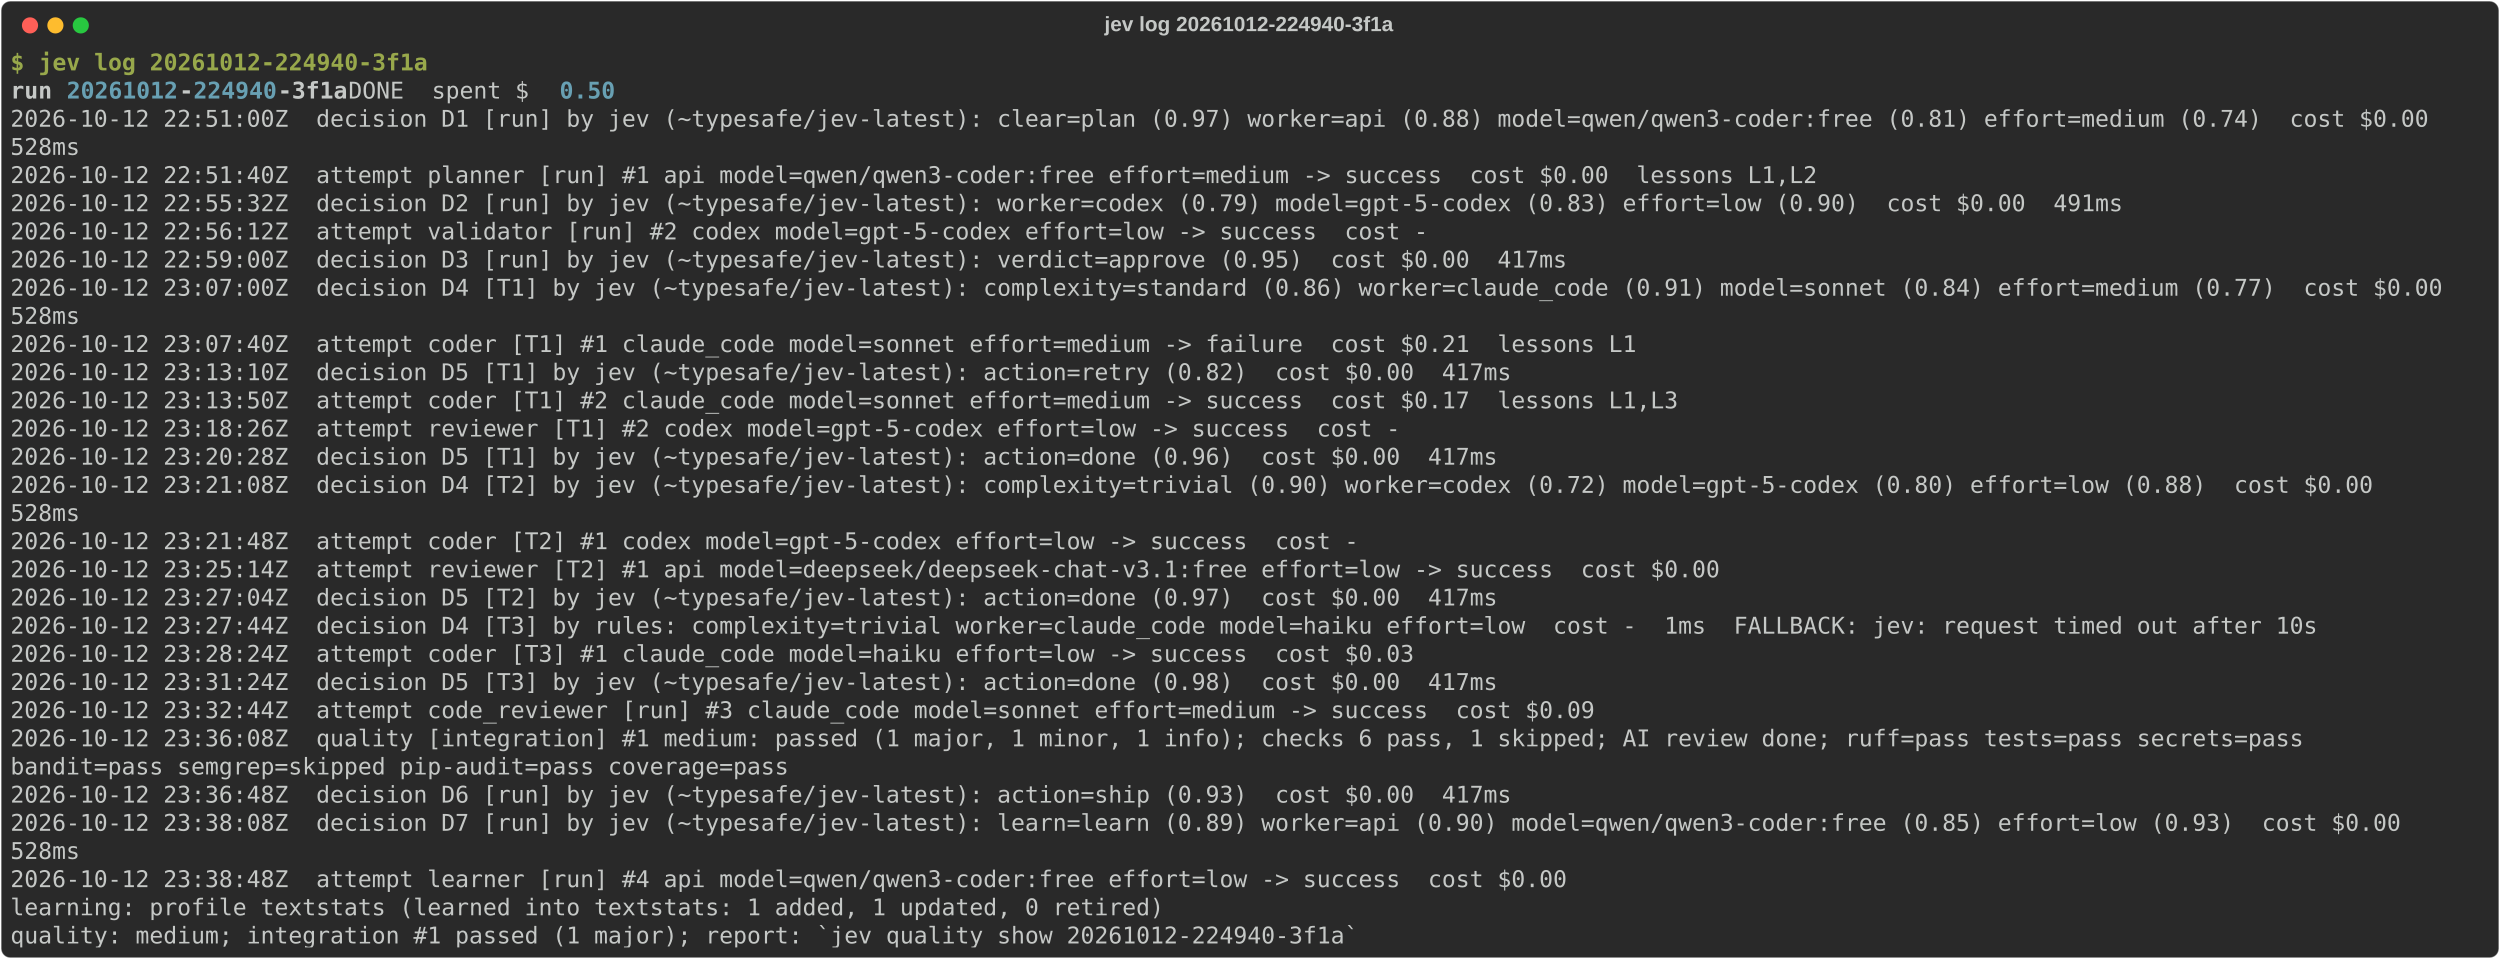
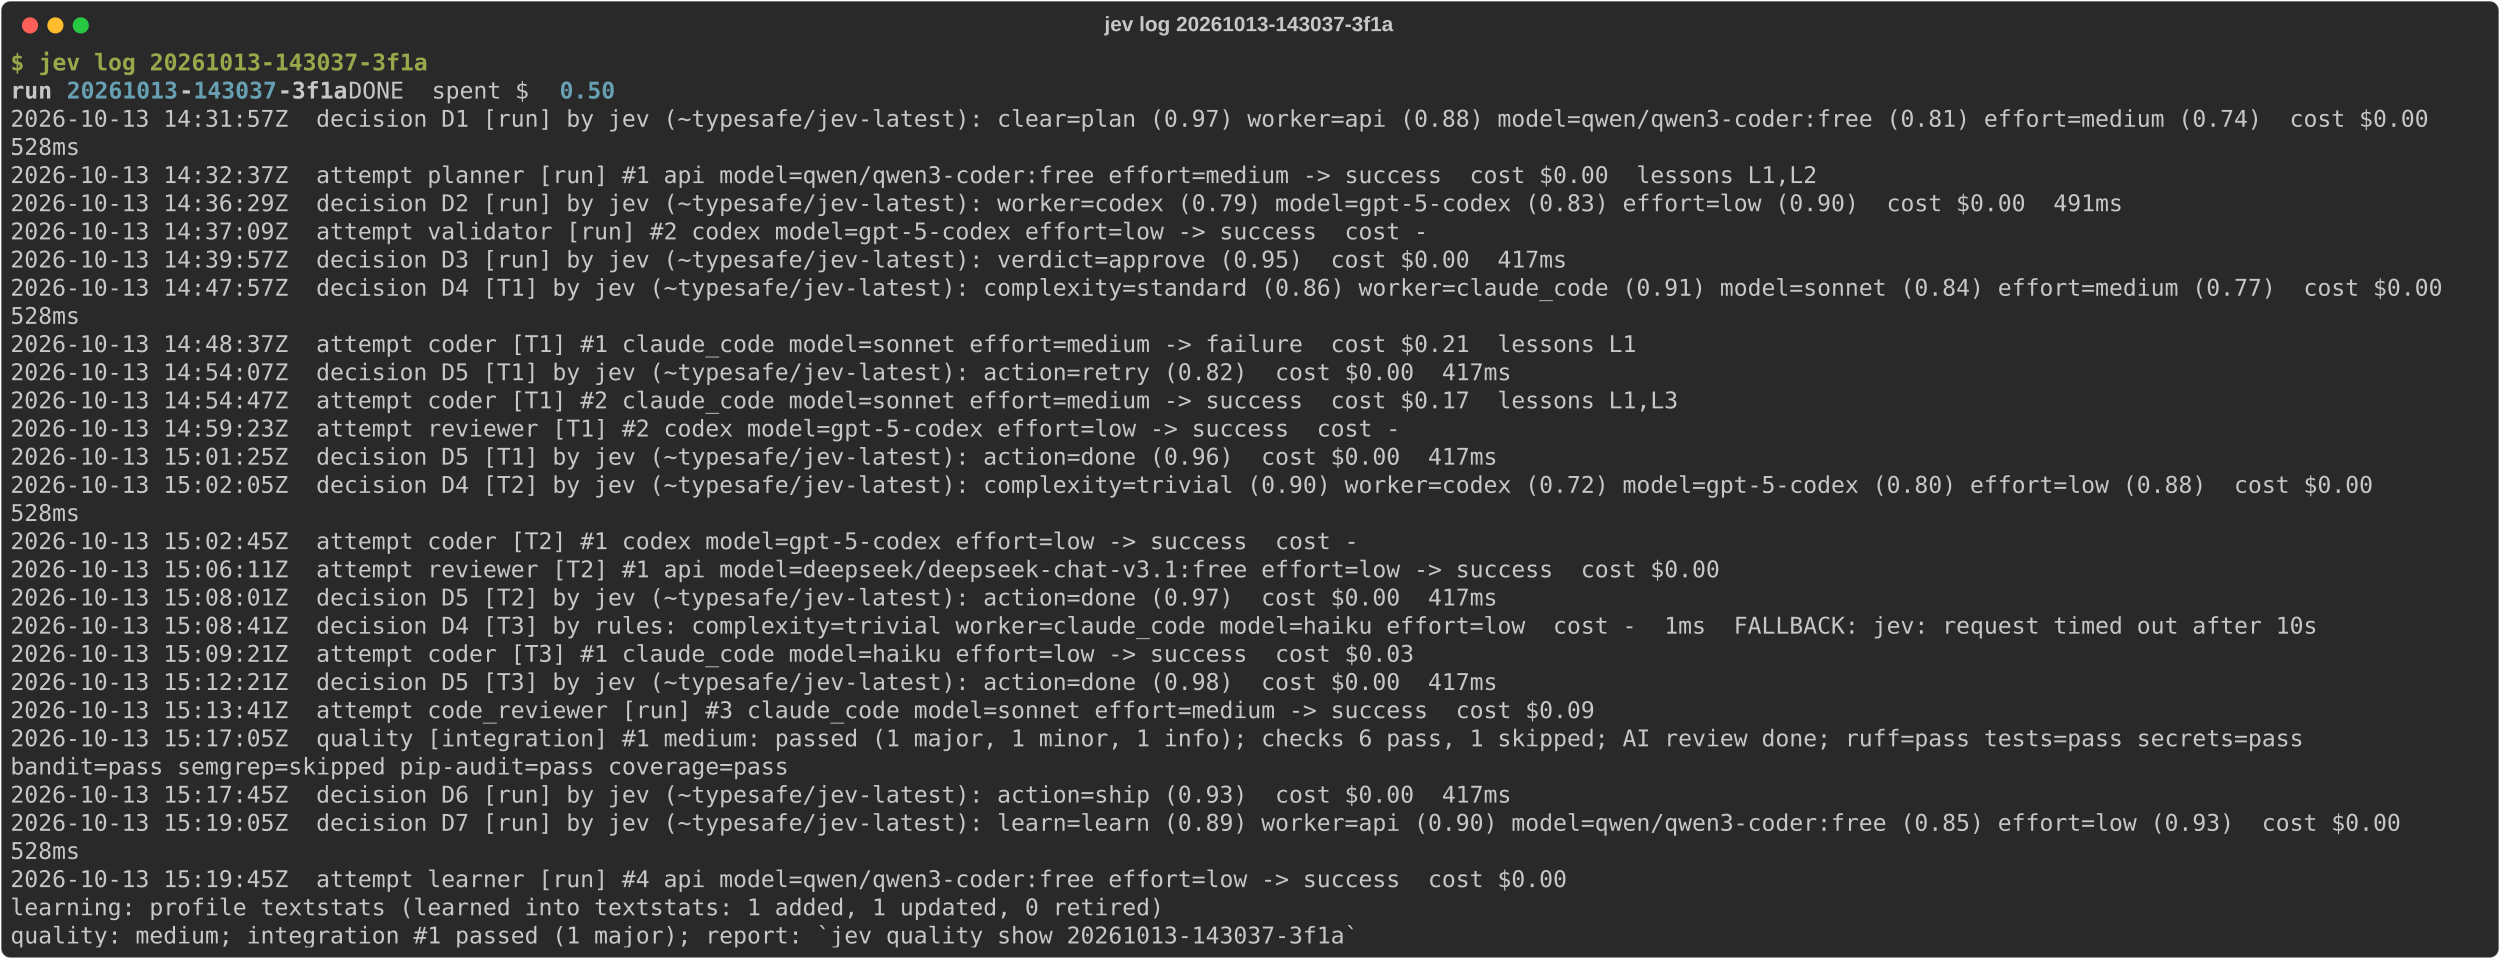
<svg xmlns="http://www.w3.org/2000/svg" class="rich-terminal" viewBox="0 0 2166 830.8">
  <style>

    @font-face {
        font-family: "Fira Code";
        src: local("FiraCode-Regular"),
                url("https://cdnjs.cloudflare.com/ajax/libs/firacode/6.2.0/woff2/FiraCode-Regular.woff2") format("woff2"),
                url("https://cdnjs.cloudflare.com/ajax/libs/firacode/6.2.0/woff/FiraCode-Regular.woff") format("woff");
        font-style: normal;
        font-weight: 400;
    }
    @font-face {
        font-family: "Fira Code";
        src: local("FiraCode-Bold"),
                url("https://cdnjs.cloudflare.com/ajax/libs/firacode/6.2.0/woff2/FiraCode-Bold.woff2") format("woff2"),
                url("https://cdnjs.cloudflare.com/ajax/libs/firacode/6.2.0/woff/FiraCode-Bold.woff") format("woff");
        font-style: bold;
        font-weight: 700;
    }

-     .terminal-948686724-matrix {
+     .terminal-2662387655-matrix {
        font-family: Fira Code, monospace;
        font-size: 20px;
        line-height: 24.4px;
        font-variant-east-asian: full-width;
    }

-     .terminal-948686724-title {
+     .terminal-2662387655-title {
        font-size: 18px;
        font-weight: bold;
        font-family: arial;
    }

-     .terminal-948686724-r1 { fill: #98a84b;font-weight: bold }
- .terminal-948686724-r2 { fill: #c5c8c6 }
- .terminal-948686724-r3 { fill: #c5c8c6;font-weight: bold }
- .terminal-948686724-r4 { fill: #68a0b3;font-weight: bold }
+     .terminal-2662387655-r1 { fill: #98a84b;font-weight: bold }
+ .terminal-2662387655-r2 { fill: #c5c8c6 }
+ .terminal-2662387655-r3 { fill: #c5c8c6;font-weight: bold }
+ .terminal-2662387655-r4 { fill: #68a0b3;font-weight: bold }
    </style>
  <defs>
-     <clipPath id="terminal-948686724-clip-terminal">
+     <clipPath id="terminal-2662387655-clip-terminal">
      <rect x="0" y="0" width="2146.2" height="779.8" />
    </clipPath>
-     <clipPath id="terminal-948686724-line-0">
+     <clipPath id="terminal-2662387655-line-0">
      <rect x="0" y="1.5" width="2147.2" height="24.65" />
    </clipPath>
-     <clipPath id="terminal-948686724-line-1">
+     <clipPath id="terminal-2662387655-line-1">
      <rect x="0" y="25.9" width="2147.2" height="24.65" />
    </clipPath>
-     <clipPath id="terminal-948686724-line-2">
+     <clipPath id="terminal-2662387655-line-2">
      <rect x="0" y="50.3" width="2147.2" height="24.65" />
    </clipPath>
-     <clipPath id="terminal-948686724-line-3">
+     <clipPath id="terminal-2662387655-line-3">
      <rect x="0" y="74.7" width="2147.2" height="24.65" />
    </clipPath>
-     <clipPath id="terminal-948686724-line-4">
+     <clipPath id="terminal-2662387655-line-4">
      <rect x="0" y="99.1" width="2147.2" height="24.65" />
    </clipPath>
-     <clipPath id="terminal-948686724-line-5">
+     <clipPath id="terminal-2662387655-line-5">
      <rect x="0" y="123.5" width="2147.2" height="24.65" />
    </clipPath>
-     <clipPath id="terminal-948686724-line-6">
+     <clipPath id="terminal-2662387655-line-6">
      <rect x="0" y="147.9" width="2147.2" height="24.65" />
    </clipPath>
-     <clipPath id="terminal-948686724-line-7">
+     <clipPath id="terminal-2662387655-line-7">
      <rect x="0" y="172.3" width="2147.2" height="24.65" />
    </clipPath>
-     <clipPath id="terminal-948686724-line-8">
+     <clipPath id="terminal-2662387655-line-8">
      <rect x="0" y="196.7" width="2147.2" height="24.65" />
    </clipPath>
-     <clipPath id="terminal-948686724-line-9">
+     <clipPath id="terminal-2662387655-line-9">
      <rect x="0" y="221.1" width="2147.2" height="24.65" />
    </clipPath>
-     <clipPath id="terminal-948686724-line-10">
+     <clipPath id="terminal-2662387655-line-10">
      <rect x="0" y="245.5" width="2147.2" height="24.65" />
    </clipPath>
-     <clipPath id="terminal-948686724-line-11">
+     <clipPath id="terminal-2662387655-line-11">
      <rect x="0" y="269.9" width="2147.2" height="24.65" />
    </clipPath>
-     <clipPath id="terminal-948686724-line-12">
+     <clipPath id="terminal-2662387655-line-12">
      <rect x="0" y="294.3" width="2147.2" height="24.65" />
    </clipPath>
-     <clipPath id="terminal-948686724-line-13">
+     <clipPath id="terminal-2662387655-line-13">
      <rect x="0" y="318.7" width="2147.2" height="24.65" />
    </clipPath>
-     <clipPath id="terminal-948686724-line-14">
+     <clipPath id="terminal-2662387655-line-14">
      <rect x="0" y="343.1" width="2147.2" height="24.65" />
    </clipPath>
-     <clipPath id="terminal-948686724-line-15">
+     <clipPath id="terminal-2662387655-line-15">
      <rect x="0" y="367.5" width="2147.2" height="24.65" />
    </clipPath>
-     <clipPath id="terminal-948686724-line-16">
+     <clipPath id="terminal-2662387655-line-16">
      <rect x="0" y="391.9" width="2147.2" height="24.65" />
    </clipPath>
-     <clipPath id="terminal-948686724-line-17">
+     <clipPath id="terminal-2662387655-line-17">
      <rect x="0" y="416.3" width="2147.2" height="24.65" />
    </clipPath>
-     <clipPath id="terminal-948686724-line-18">
+     <clipPath id="terminal-2662387655-line-18">
      <rect x="0" y="440.7" width="2147.2" height="24.65" />
    </clipPath>
-     <clipPath id="terminal-948686724-line-19">
+     <clipPath id="terminal-2662387655-line-19">
      <rect x="0" y="465.1" width="2147.2" height="24.65" />
    </clipPath>
-     <clipPath id="terminal-948686724-line-20">
+     <clipPath id="terminal-2662387655-line-20">
      <rect x="0" y="489.5" width="2147.2" height="24.65" />
    </clipPath>
-     <clipPath id="terminal-948686724-line-21">
+     <clipPath id="terminal-2662387655-line-21">
      <rect x="0" y="513.9" width="2147.2" height="24.65" />
    </clipPath>
-     <clipPath id="terminal-948686724-line-22">
+     <clipPath id="terminal-2662387655-line-22">
      <rect x="0" y="538.3" width="2147.2" height="24.65" />
    </clipPath>
-     <clipPath id="terminal-948686724-line-23">
+     <clipPath id="terminal-2662387655-line-23">
      <rect x="0" y="562.7" width="2147.2" height="24.65" />
    </clipPath>
-     <clipPath id="terminal-948686724-line-24">
+     <clipPath id="terminal-2662387655-line-24">
      <rect x="0" y="587.1" width="2147.2" height="24.65" />
    </clipPath>
-     <clipPath id="terminal-948686724-line-25">
+     <clipPath id="terminal-2662387655-line-25">
      <rect x="0" y="611.5" width="2147.2" height="24.65" />
    </clipPath>
-     <clipPath id="terminal-948686724-line-26">
+     <clipPath id="terminal-2662387655-line-26">
      <rect x="0" y="635.9" width="2147.2" height="24.65" />
    </clipPath>
-     <clipPath id="terminal-948686724-line-27">
+     <clipPath id="terminal-2662387655-line-27">
      <rect x="0" y="660.3" width="2147.2" height="24.65" />
    </clipPath>
-     <clipPath id="terminal-948686724-line-28">
+     <clipPath id="terminal-2662387655-line-28">
      <rect x="0" y="684.7" width="2147.2" height="24.65" />
    </clipPath>
-     <clipPath id="terminal-948686724-line-29">
+     <clipPath id="terminal-2662387655-line-29">
      <rect x="0" y="709.1" width="2147.2" height="24.65" />
    </clipPath>
-     <clipPath id="terminal-948686724-line-30">
+     <clipPath id="terminal-2662387655-line-30">
      <rect x="0" y="733.5" width="2147.2" height="24.65" />
    </clipPath>
  </defs>
  <rect fill="#292929" stroke="rgba(255,255,255,0.35)" stroke-width="1" x="1" y="1" width="2164" height="828.8" rx="8" />
-   <text class="terminal-948686724-title" fill="#c5c8c6" text-anchor="middle" x="1082" y="27">jev log 20261012-224940-3f1a</text>
+   <text class="terminal-2662387655-title" fill="#c5c8c6" text-anchor="middle" x="1082" y="27">jev log 20261013-143037-3f1a</text>
  <g transform="translate(26,22)">
    <circle cx="0" cy="0" r="7" fill="#ff5f57" />
    <circle cx="22" cy="0" r="7" fill="#febc2e" />
    <circle cx="44" cy="0" r="7" fill="#28c840" />
  </g>
-   <g transform="translate(9, 41)" clip-path="url(#terminal-948686724-clip-terminal)">
-     <g class="terminal-948686724-matrix">
-       <text class="terminal-948686724-r1" x="0" y="20" textLength="24.4" clip-path="url(#terminal-948686724-line-0)">$ </text>
-       <text class="terminal-948686724-r1" x="24.4" y="20" textLength="341.6" clip-path="url(#terminal-948686724-line-0)">jev log 20261012-224940-3f1a</text>
-       <text class="terminal-948686724-r2" x="2147.2" y="20" textLength="12.2" clip-path="url(#terminal-948686724-line-0)">
- </text>
-       <text class="terminal-948686724-r3" x="0" y="44.4" textLength="48.8" clip-path="url(#terminal-948686724-line-1)">run </text>
-       <text class="terminal-948686724-r4" x="48.8" y="44.4" textLength="97.6" clip-path="url(#terminal-948686724-line-1)">20261012</text>
-       <text class="terminal-948686724-r3" x="146.4" y="44.4" textLength="12.2" clip-path="url(#terminal-948686724-line-1)">-</text>
-       <text class="terminal-948686724-r4" x="158.6" y="44.4" textLength="73.2" clip-path="url(#terminal-948686724-line-1)">224940</text>
-       <text class="terminal-948686724-r3" x="231.8" y="44.4" textLength="61" clip-path="url(#terminal-948686724-line-1)">-3f1a</text>
-       <text class="terminal-948686724-r2" x="292.8" y="44.4" textLength="183" clip-path="url(#terminal-948686724-line-1)">  DONE  spent $</text>
-       <text class="terminal-948686724-r4" x="475.8" y="44.4" textLength="48.8" clip-path="url(#terminal-948686724-line-1)">0.50</text>
-       <text class="terminal-948686724-r2" x="2147.2" y="44.4" textLength="12.2" clip-path="url(#terminal-948686724-line-1)">
- </text>
-       <text class="terminal-948686724-r2" x="0" y="68.8" textLength="2147.2" clip-path="url(#terminal-948686724-line-2)">2026-10-12 22:51:00Z  decision D1 [run] by jev (~typesafe/jev-latest): clear=plan (0.97) worker=api (0.88) model=qwen/qwen3-coder:free (0.81) effort=medium (0.74)  cost $0.00  </text>
-       <text class="terminal-948686724-r2" x="2147.2" y="68.8" textLength="12.2" clip-path="url(#terminal-948686724-line-2)">
- </text>
-       <text class="terminal-948686724-r2" x="0" y="93.2" textLength="61" clip-path="url(#terminal-948686724-line-3)">528ms</text>
-       <text class="terminal-948686724-r2" x="2147.2" y="93.2" textLength="12.2" clip-path="url(#terminal-948686724-line-3)">
- </text>
-       <text class="terminal-948686724-r2" x="0" y="117.6" textLength="1586" clip-path="url(#terminal-948686724-line-4)">2026-10-12 22:51:40Z  attempt planner [run] #1 api model=qwen/qwen3-coder:free effort=medium -&gt; success  cost $0.00  lessons L1,L2</text>
-       <text class="terminal-948686724-r2" x="2147.2" y="117.6" textLength="12.2" clip-path="url(#terminal-948686724-line-4)">
- </text>
-       <text class="terminal-948686724-r2" x="0" y="142" textLength="1854.4" clip-path="url(#terminal-948686724-line-5)">2026-10-12 22:55:32Z  decision D2 [run] by jev (~typesafe/jev-latest): worker=codex (0.79) model=gpt-5-codex (0.83) effort=low (0.90)  cost $0.00  491ms</text>
-       <text class="terminal-948686724-r2" x="2147.2" y="142" textLength="12.2" clip-path="url(#terminal-948686724-line-5)">
- </text>
-       <text class="terminal-948686724-r2" x="0" y="166.4" textLength="1244.4" clip-path="url(#terminal-948686724-line-6)">2026-10-12 22:56:12Z  attempt validator [run] #2 codex model=gpt-5-codex effort=low -&gt; success  cost -</text>
-       <text class="terminal-948686724-r2" x="2147.2" y="166.4" textLength="12.2" clip-path="url(#terminal-948686724-line-6)">
- </text>
-       <text class="terminal-948686724-r2" x="0" y="190.8" textLength="1366.4" clip-path="url(#terminal-948686724-line-7)">2026-10-12 22:59:00Z  decision D3 [run] by jev (~typesafe/jev-latest): verdict=approve (0.95)  cost $0.00  417ms</text>
-       <text class="terminal-948686724-r2" x="2147.2" y="190.8" textLength="12.2" clip-path="url(#terminal-948686724-line-7)">
- </text>
-       <text class="terminal-948686724-r2" x="0" y="215.2" textLength="2147.2" clip-path="url(#terminal-948686724-line-8)">2026-10-12 23:07:00Z  decision D4 [T1] by jev (~typesafe/jev-latest): complexity=standard (0.86) worker=claude_code (0.91) model=sonnet (0.84) effort=medium (0.77)  cost $0.00 </text>
-       <text class="terminal-948686724-r2" x="2147.2" y="215.2" textLength="12.2" clip-path="url(#terminal-948686724-line-8)">
- </text>
-       <text class="terminal-948686724-r2" x="0" y="239.6" textLength="61" clip-path="url(#terminal-948686724-line-9)">528ms</text>
-       <text class="terminal-948686724-r2" x="2147.2" y="239.6" textLength="12.2" clip-path="url(#terminal-948686724-line-9)">
- </text>
-       <text class="terminal-948686724-r2" x="0" y="264" textLength="1427.4" clip-path="url(#terminal-948686724-line-10)">2026-10-12 23:07:40Z  attempt coder [T1] #1 claude_code model=sonnet effort=medium -&gt; failure  cost $0.21  lessons L1</text>
-       <text class="terminal-948686724-r2" x="2147.2" y="264" textLength="12.2" clip-path="url(#terminal-948686724-line-10)">
- </text>
-       <text class="terminal-948686724-r2" x="0" y="288.4" textLength="1317.6" clip-path="url(#terminal-948686724-line-11)">2026-10-12 23:13:10Z  decision D5 [T1] by jev (~typesafe/jev-latest): action=retry (0.82)  cost $0.00  417ms</text>
-       <text class="terminal-948686724-r2" x="2147.2" y="288.4" textLength="12.2" clip-path="url(#terminal-948686724-line-11)">
- </text>
-       <text class="terminal-948686724-r2" x="0" y="312.8" textLength="1464" clip-path="url(#terminal-948686724-line-12)">2026-10-12 23:13:50Z  attempt coder [T1] #2 claude_code model=sonnet effort=medium -&gt; success  cost $0.17  lessons L1,L3</text>
-       <text class="terminal-948686724-r2" x="2147.2" y="312.8" textLength="12.2" clip-path="url(#terminal-948686724-line-12)">
- </text>
-       <text class="terminal-948686724-r2" x="0" y="337.2" textLength="1220" clip-path="url(#terminal-948686724-line-13)">2026-10-12 23:18:26Z  attempt reviewer [T1] #2 codex model=gpt-5-codex effort=low -&gt; success  cost -</text>
-       <text class="terminal-948686724-r2" x="2147.2" y="337.2" textLength="12.2" clip-path="url(#terminal-948686724-line-13)">
- </text>
-       <text class="terminal-948686724-r2" x="0" y="361.6" textLength="1305.4" clip-path="url(#terminal-948686724-line-14)">2026-10-12 23:20:28Z  decision D5 [T1] by jev (~typesafe/jev-latest): action=done (0.96)  cost $0.00  417ms</text>
-       <text class="terminal-948686724-r2" x="2147.2" y="361.6" textLength="12.2" clip-path="url(#terminal-948686724-line-14)">
- </text>
-       <text class="terminal-948686724-r2" x="0" y="386" textLength="2098.4" clip-path="url(#terminal-948686724-line-15)">2026-10-12 23:21:08Z  decision D4 [T2] by jev (~typesafe/jev-latest): complexity=trivial (0.90) worker=codex (0.72) model=gpt-5-codex (0.80) effort=low (0.88)  cost $0.00  </text>
-       <text class="terminal-948686724-r2" x="2147.2" y="386" textLength="12.2" clip-path="url(#terminal-948686724-line-15)">
- </text>
-       <text class="terminal-948686724-r2" x="0" y="410.4" textLength="61" clip-path="url(#terminal-948686724-line-16)">528ms</text>
-       <text class="terminal-948686724-r2" x="2147.2" y="410.4" textLength="12.2" clip-path="url(#terminal-948686724-line-16)">
- </text>
-       <text class="terminal-948686724-r2" x="0" y="434.8" textLength="1183.4" clip-path="url(#terminal-948686724-line-17)">2026-10-12 23:21:48Z  attempt coder [T2] #1 codex model=gpt-5-codex effort=low -&gt; success  cost -</text>
-       <text class="terminal-948686724-r2" x="2147.2" y="434.8" textLength="12.2" clip-path="url(#terminal-948686724-line-17)">
- </text>
-       <text class="terminal-948686724-r2" x="0" y="459.2" textLength="1500.6" clip-path="url(#terminal-948686724-line-18)">2026-10-12 23:25:14Z  attempt reviewer [T2] #1 api model=deepseek/deepseek-chat-v3.1:free effort=low -&gt; success  cost $0.00</text>
-       <text class="terminal-948686724-r2" x="2147.2" y="459.2" textLength="12.2" clip-path="url(#terminal-948686724-line-18)">
- </text>
-       <text class="terminal-948686724-r2" x="0" y="483.6" textLength="1305.4" clip-path="url(#terminal-948686724-line-19)">2026-10-12 23:27:04Z  decision D5 [T2] by jev (~typesafe/jev-latest): action=done (0.97)  cost $0.00  417ms</text>
-       <text class="terminal-948686724-r2" x="2147.2" y="483.6" textLength="12.2" clip-path="url(#terminal-948686724-line-19)">
- </text>
-       <text class="terminal-948686724-r2" x="0" y="508" textLength="2025.2" clip-path="url(#terminal-948686724-line-20)">2026-10-12 23:27:44Z  decision D4 [T3] by rules: complexity=trivial worker=claude_code model=haiku effort=low  cost -  1ms  FALLBACK: jev: request timed out after 10s</text>
-       <text class="terminal-948686724-r2" x="2147.2" y="508" textLength="12.2" clip-path="url(#terminal-948686724-line-20)">
- </text>
-       <text class="terminal-948686724-r2" x="0" y="532.4" textLength="1232.2" clip-path="url(#terminal-948686724-line-21)">2026-10-12 23:28:24Z  attempt coder [T3] #1 claude_code model=haiku effort=low -&gt; success  cost $0.03</text>
-       <text class="terminal-948686724-r2" x="2147.2" y="532.4" textLength="12.2" clip-path="url(#terminal-948686724-line-21)">
- </text>
-       <text class="terminal-948686724-r2" x="0" y="556.8" textLength="1305.4" clip-path="url(#terminal-948686724-line-22)">2026-10-12 23:31:24Z  decision D5 [T3] by jev (~typesafe/jev-latest): action=done (0.98)  cost $0.00  417ms</text>
-       <text class="terminal-948686724-r2" x="2147.2" y="556.8" textLength="12.2" clip-path="url(#terminal-948686724-line-22)">
- </text>
-       <text class="terminal-948686724-r2" x="0" y="581.2" textLength="1390.8" clip-path="url(#terminal-948686724-line-23)">2026-10-12 23:32:44Z  attempt code_reviewer [run] #3 claude_code model=sonnet effort=medium -&gt; success  cost $0.09</text>
-       <text class="terminal-948686724-r2" x="2147.2" y="581.2" textLength="12.2" clip-path="url(#terminal-948686724-line-23)">
- </text>
-       <text class="terminal-948686724-r2" x="0" y="605.6" textLength="2025.2" clip-path="url(#terminal-948686724-line-24)">2026-10-12 23:36:08Z  quality [integration] #1 medium: passed (1 major, 1 minor, 1 info); checks 6 pass, 1 skipped; AI review done; ruff=pass tests=pass secrets=pass </text>
-       <text class="terminal-948686724-r2" x="2147.2" y="605.6" textLength="12.2" clip-path="url(#terminal-948686724-line-24)">
- </text>
-       <text class="terminal-948686724-r2" x="0" y="630" textLength="683.2" clip-path="url(#terminal-948686724-line-25)">bandit=pass semgrep=skipped pip-audit=pass coverage=pass</text>
-       <text class="terminal-948686724-r2" x="2147.2" y="630" textLength="12.2" clip-path="url(#terminal-948686724-line-25)">
- </text>
-       <text class="terminal-948686724-r2" x="0" y="654.4" textLength="1317.6" clip-path="url(#terminal-948686724-line-26)">2026-10-12 23:36:48Z  decision D6 [run] by jev (~typesafe/jev-latest): action=ship (0.93)  cost $0.00  417ms</text>
-       <text class="terminal-948686724-r2" x="2147.2" y="654.4" textLength="12.2" clip-path="url(#terminal-948686724-line-26)">
- </text>
-       <text class="terminal-948686724-r2" x="0" y="678.8" textLength="2122.8" clip-path="url(#terminal-948686724-line-27)">2026-10-12 23:38:08Z  decision D7 [run] by jev (~typesafe/jev-latest): learn=learn (0.89) worker=api (0.90) model=qwen/qwen3-coder:free (0.85) effort=low (0.93)  cost $0.00  </text>
-       <text class="terminal-948686724-r2" x="2147.2" y="678.8" textLength="12.2" clip-path="url(#terminal-948686724-line-27)">
- </text>
-       <text class="terminal-948686724-r2" x="0" y="703.2" textLength="61" clip-path="url(#terminal-948686724-line-28)">528ms</text>
-       <text class="terminal-948686724-r2" x="2147.2" y="703.2" textLength="12.2" clip-path="url(#terminal-948686724-line-28)">
- </text>
-       <text class="terminal-948686724-r2" x="0" y="727.6" textLength="1366.4" clip-path="url(#terminal-948686724-line-29)">2026-10-12 23:38:48Z  attempt learner [run] #4 api model=qwen/qwen3-coder:free effort=low -&gt; success  cost $0.00</text>
-       <text class="terminal-948686724-r2" x="2147.2" y="727.6" textLength="12.2" clip-path="url(#terminal-948686724-line-29)">
- </text>
-       <text class="terminal-948686724-r2" x="0" y="752" textLength="1012.6" clip-path="url(#terminal-948686724-line-30)">learning: profile textstats (learned into textstats: 1 added, 1 updated, 0 retired)</text>
-       <text class="terminal-948686724-r2" x="2147.2" y="752" textLength="12.2" clip-path="url(#terminal-948686724-line-30)">
- </text>
-       <text class="terminal-948686724-r2" x="0" y="776.4" textLength="1183.4" clip-path="url(#terminal-948686724-line-31)">quality: medium; integration #1 passed (1 major); report: `jev quality show 20261012-224940-3f1a`</text>
-       <text class="terminal-948686724-r2" x="2147.2" y="776.4" textLength="12.2" clip-path="url(#terminal-948686724-line-31)">
+   <g transform="translate(9, 41)" clip-path="url(#terminal-2662387655-clip-terminal)">
+     <g class="terminal-2662387655-matrix">
+       <text class="terminal-2662387655-r1" x="0" y="20" textLength="24.4" clip-path="url(#terminal-2662387655-line-0)">$ </text>
+       <text class="terminal-2662387655-r1" x="24.4" y="20" textLength="341.6" clip-path="url(#terminal-2662387655-line-0)">jev log 20261013-143037-3f1a</text>
+       <text class="terminal-2662387655-r2" x="2147.2" y="20" textLength="12.2" clip-path="url(#terminal-2662387655-line-0)">
+ </text>
+       <text class="terminal-2662387655-r3" x="0" y="44.4" textLength="48.8" clip-path="url(#terminal-2662387655-line-1)">run </text>
+       <text class="terminal-2662387655-r4" x="48.8" y="44.4" textLength="97.6" clip-path="url(#terminal-2662387655-line-1)">20261013</text>
+       <text class="terminal-2662387655-r3" x="146.4" y="44.4" textLength="12.2" clip-path="url(#terminal-2662387655-line-1)">-</text>
+       <text class="terminal-2662387655-r4" x="158.6" y="44.4" textLength="73.2" clip-path="url(#terminal-2662387655-line-1)">143037</text>
+       <text class="terminal-2662387655-r3" x="231.8" y="44.4" textLength="61" clip-path="url(#terminal-2662387655-line-1)">-3f1a</text>
+       <text class="terminal-2662387655-r2" x="292.8" y="44.4" textLength="183" clip-path="url(#terminal-2662387655-line-1)">  DONE  spent $</text>
+       <text class="terminal-2662387655-r4" x="475.8" y="44.4" textLength="48.8" clip-path="url(#terminal-2662387655-line-1)">0.50</text>
+       <text class="terminal-2662387655-r2" x="2147.2" y="44.4" textLength="12.2" clip-path="url(#terminal-2662387655-line-1)">
+ </text>
+       <text class="terminal-2662387655-r2" x="0" y="68.8" textLength="2147.2" clip-path="url(#terminal-2662387655-line-2)">2026-10-13 14:31:57Z  decision D1 [run] by jev (~typesafe/jev-latest): clear=plan (0.97) worker=api (0.88) model=qwen/qwen3-coder:free (0.81) effort=medium (0.74)  cost $0.00  </text>
+       <text class="terminal-2662387655-r2" x="2147.2" y="68.8" textLength="12.2" clip-path="url(#terminal-2662387655-line-2)">
+ </text>
+       <text class="terminal-2662387655-r2" x="0" y="93.2" textLength="61" clip-path="url(#terminal-2662387655-line-3)">528ms</text>
+       <text class="terminal-2662387655-r2" x="2147.2" y="93.2" textLength="12.2" clip-path="url(#terminal-2662387655-line-3)">
+ </text>
+       <text class="terminal-2662387655-r2" x="0" y="117.6" textLength="1586" clip-path="url(#terminal-2662387655-line-4)">2026-10-13 14:32:37Z  attempt planner [run] #1 api model=qwen/qwen3-coder:free effort=medium -&gt; success  cost $0.00  lessons L1,L2</text>
+       <text class="terminal-2662387655-r2" x="2147.2" y="117.6" textLength="12.2" clip-path="url(#terminal-2662387655-line-4)">
+ </text>
+       <text class="terminal-2662387655-r2" x="0" y="142" textLength="1854.4" clip-path="url(#terminal-2662387655-line-5)">2026-10-13 14:36:29Z  decision D2 [run] by jev (~typesafe/jev-latest): worker=codex (0.79) model=gpt-5-codex (0.83) effort=low (0.90)  cost $0.00  491ms</text>
+       <text class="terminal-2662387655-r2" x="2147.2" y="142" textLength="12.2" clip-path="url(#terminal-2662387655-line-5)">
+ </text>
+       <text class="terminal-2662387655-r2" x="0" y="166.4" textLength="1244.4" clip-path="url(#terminal-2662387655-line-6)">2026-10-13 14:37:09Z  attempt validator [run] #2 codex model=gpt-5-codex effort=low -&gt; success  cost -</text>
+       <text class="terminal-2662387655-r2" x="2147.2" y="166.4" textLength="12.2" clip-path="url(#terminal-2662387655-line-6)">
+ </text>
+       <text class="terminal-2662387655-r2" x="0" y="190.8" textLength="1366.4" clip-path="url(#terminal-2662387655-line-7)">2026-10-13 14:39:57Z  decision D3 [run] by jev (~typesafe/jev-latest): verdict=approve (0.95)  cost $0.00  417ms</text>
+       <text class="terminal-2662387655-r2" x="2147.2" y="190.8" textLength="12.2" clip-path="url(#terminal-2662387655-line-7)">
+ </text>
+       <text class="terminal-2662387655-r2" x="0" y="215.2" textLength="2147.2" clip-path="url(#terminal-2662387655-line-8)">2026-10-13 14:47:57Z  decision D4 [T1] by jev (~typesafe/jev-latest): complexity=standard (0.86) worker=claude_code (0.91) model=sonnet (0.84) effort=medium (0.77)  cost $0.00 </text>
+       <text class="terminal-2662387655-r2" x="2147.2" y="215.2" textLength="12.2" clip-path="url(#terminal-2662387655-line-8)">
+ </text>
+       <text class="terminal-2662387655-r2" x="0" y="239.6" textLength="61" clip-path="url(#terminal-2662387655-line-9)">528ms</text>
+       <text class="terminal-2662387655-r2" x="2147.2" y="239.6" textLength="12.2" clip-path="url(#terminal-2662387655-line-9)">
+ </text>
+       <text class="terminal-2662387655-r2" x="0" y="264" textLength="1427.4" clip-path="url(#terminal-2662387655-line-10)">2026-10-13 14:48:37Z  attempt coder [T1] #1 claude_code model=sonnet effort=medium -&gt; failure  cost $0.21  lessons L1</text>
+       <text class="terminal-2662387655-r2" x="2147.2" y="264" textLength="12.2" clip-path="url(#terminal-2662387655-line-10)">
+ </text>
+       <text class="terminal-2662387655-r2" x="0" y="288.4" textLength="1317.6" clip-path="url(#terminal-2662387655-line-11)">2026-10-13 14:54:07Z  decision D5 [T1] by jev (~typesafe/jev-latest): action=retry (0.82)  cost $0.00  417ms</text>
+       <text class="terminal-2662387655-r2" x="2147.2" y="288.4" textLength="12.2" clip-path="url(#terminal-2662387655-line-11)">
+ </text>
+       <text class="terminal-2662387655-r2" x="0" y="312.8" textLength="1464" clip-path="url(#terminal-2662387655-line-12)">2026-10-13 14:54:47Z  attempt coder [T1] #2 claude_code model=sonnet effort=medium -&gt; success  cost $0.17  lessons L1,L3</text>
+       <text class="terminal-2662387655-r2" x="2147.2" y="312.8" textLength="12.2" clip-path="url(#terminal-2662387655-line-12)">
+ </text>
+       <text class="terminal-2662387655-r2" x="0" y="337.2" textLength="1220" clip-path="url(#terminal-2662387655-line-13)">2026-10-13 14:59:23Z  attempt reviewer [T1] #2 codex model=gpt-5-codex effort=low -&gt; success  cost -</text>
+       <text class="terminal-2662387655-r2" x="2147.2" y="337.2" textLength="12.2" clip-path="url(#terminal-2662387655-line-13)">
+ </text>
+       <text class="terminal-2662387655-r2" x="0" y="361.6" textLength="1305.4" clip-path="url(#terminal-2662387655-line-14)">2026-10-13 15:01:25Z  decision D5 [T1] by jev (~typesafe/jev-latest): action=done (0.96)  cost $0.00  417ms</text>
+       <text class="terminal-2662387655-r2" x="2147.2" y="361.6" textLength="12.2" clip-path="url(#terminal-2662387655-line-14)">
+ </text>
+       <text class="terminal-2662387655-r2" x="0" y="386" textLength="2098.4" clip-path="url(#terminal-2662387655-line-15)">2026-10-13 15:02:05Z  decision D4 [T2] by jev (~typesafe/jev-latest): complexity=trivial (0.90) worker=codex (0.72) model=gpt-5-codex (0.80) effort=low (0.88)  cost $0.00  </text>
+       <text class="terminal-2662387655-r2" x="2147.2" y="386" textLength="12.2" clip-path="url(#terminal-2662387655-line-15)">
+ </text>
+       <text class="terminal-2662387655-r2" x="0" y="410.4" textLength="61" clip-path="url(#terminal-2662387655-line-16)">528ms</text>
+       <text class="terminal-2662387655-r2" x="2147.2" y="410.4" textLength="12.2" clip-path="url(#terminal-2662387655-line-16)">
+ </text>
+       <text class="terminal-2662387655-r2" x="0" y="434.8" textLength="1183.4" clip-path="url(#terminal-2662387655-line-17)">2026-10-13 15:02:45Z  attempt coder [T2] #1 codex model=gpt-5-codex effort=low -&gt; success  cost -</text>
+       <text class="terminal-2662387655-r2" x="2147.2" y="434.8" textLength="12.2" clip-path="url(#terminal-2662387655-line-17)">
+ </text>
+       <text class="terminal-2662387655-r2" x="0" y="459.2" textLength="1500.6" clip-path="url(#terminal-2662387655-line-18)">2026-10-13 15:06:11Z  attempt reviewer [T2] #1 api model=deepseek/deepseek-chat-v3.1:free effort=low -&gt; success  cost $0.00</text>
+       <text class="terminal-2662387655-r2" x="2147.2" y="459.2" textLength="12.2" clip-path="url(#terminal-2662387655-line-18)">
+ </text>
+       <text class="terminal-2662387655-r2" x="0" y="483.6" textLength="1305.4" clip-path="url(#terminal-2662387655-line-19)">2026-10-13 15:08:01Z  decision D5 [T2] by jev (~typesafe/jev-latest): action=done (0.97)  cost $0.00  417ms</text>
+       <text class="terminal-2662387655-r2" x="2147.2" y="483.6" textLength="12.2" clip-path="url(#terminal-2662387655-line-19)">
+ </text>
+       <text class="terminal-2662387655-r2" x="0" y="508" textLength="2025.2" clip-path="url(#terminal-2662387655-line-20)">2026-10-13 15:08:41Z  decision D4 [T3] by rules: complexity=trivial worker=claude_code model=haiku effort=low  cost -  1ms  FALLBACK: jev: request timed out after 10s</text>
+       <text class="terminal-2662387655-r2" x="2147.2" y="508" textLength="12.2" clip-path="url(#terminal-2662387655-line-20)">
+ </text>
+       <text class="terminal-2662387655-r2" x="0" y="532.4" textLength="1232.2" clip-path="url(#terminal-2662387655-line-21)">2026-10-13 15:09:21Z  attempt coder [T3] #1 claude_code model=haiku effort=low -&gt; success  cost $0.03</text>
+       <text class="terminal-2662387655-r2" x="2147.2" y="532.4" textLength="12.2" clip-path="url(#terminal-2662387655-line-21)">
+ </text>
+       <text class="terminal-2662387655-r2" x="0" y="556.8" textLength="1305.4" clip-path="url(#terminal-2662387655-line-22)">2026-10-13 15:12:21Z  decision D5 [T3] by jev (~typesafe/jev-latest): action=done (0.98)  cost $0.00  417ms</text>
+       <text class="terminal-2662387655-r2" x="2147.2" y="556.8" textLength="12.2" clip-path="url(#terminal-2662387655-line-22)">
+ </text>
+       <text class="terminal-2662387655-r2" x="0" y="581.2" textLength="1390.8" clip-path="url(#terminal-2662387655-line-23)">2026-10-13 15:13:41Z  attempt code_reviewer [run] #3 claude_code model=sonnet effort=medium -&gt; success  cost $0.09</text>
+       <text class="terminal-2662387655-r2" x="2147.2" y="581.2" textLength="12.2" clip-path="url(#terminal-2662387655-line-23)">
+ </text>
+       <text class="terminal-2662387655-r2" x="0" y="605.6" textLength="2025.2" clip-path="url(#terminal-2662387655-line-24)">2026-10-13 15:17:05Z  quality [integration] #1 medium: passed (1 major, 1 minor, 1 info); checks 6 pass, 1 skipped; AI review done; ruff=pass tests=pass secrets=pass </text>
+       <text class="terminal-2662387655-r2" x="2147.2" y="605.6" textLength="12.2" clip-path="url(#terminal-2662387655-line-24)">
+ </text>
+       <text class="terminal-2662387655-r2" x="0" y="630" textLength="683.2" clip-path="url(#terminal-2662387655-line-25)">bandit=pass semgrep=skipped pip-audit=pass coverage=pass</text>
+       <text class="terminal-2662387655-r2" x="2147.2" y="630" textLength="12.2" clip-path="url(#terminal-2662387655-line-25)">
+ </text>
+       <text class="terminal-2662387655-r2" x="0" y="654.4" textLength="1317.6" clip-path="url(#terminal-2662387655-line-26)">2026-10-13 15:17:45Z  decision D6 [run] by jev (~typesafe/jev-latest): action=ship (0.93)  cost $0.00  417ms</text>
+       <text class="terminal-2662387655-r2" x="2147.2" y="654.4" textLength="12.2" clip-path="url(#terminal-2662387655-line-26)">
+ </text>
+       <text class="terminal-2662387655-r2" x="0" y="678.8" textLength="2122.8" clip-path="url(#terminal-2662387655-line-27)">2026-10-13 15:19:05Z  decision D7 [run] by jev (~typesafe/jev-latest): learn=learn (0.89) worker=api (0.90) model=qwen/qwen3-coder:free (0.85) effort=low (0.93)  cost $0.00  </text>
+       <text class="terminal-2662387655-r2" x="2147.2" y="678.8" textLength="12.2" clip-path="url(#terminal-2662387655-line-27)">
+ </text>
+       <text class="terminal-2662387655-r2" x="0" y="703.2" textLength="61" clip-path="url(#terminal-2662387655-line-28)">528ms</text>
+       <text class="terminal-2662387655-r2" x="2147.2" y="703.2" textLength="12.2" clip-path="url(#terminal-2662387655-line-28)">
+ </text>
+       <text class="terminal-2662387655-r2" x="0" y="727.6" textLength="1366.4" clip-path="url(#terminal-2662387655-line-29)">2026-10-13 15:19:45Z  attempt learner [run] #4 api model=qwen/qwen3-coder:free effort=low -&gt; success  cost $0.00</text>
+       <text class="terminal-2662387655-r2" x="2147.2" y="727.6" textLength="12.2" clip-path="url(#terminal-2662387655-line-29)">
+ </text>
+       <text class="terminal-2662387655-r2" x="0" y="752" textLength="1012.6" clip-path="url(#terminal-2662387655-line-30)">learning: profile textstats (learned into textstats: 1 added, 1 updated, 0 retired)</text>
+       <text class="terminal-2662387655-r2" x="2147.2" y="752" textLength="12.2" clip-path="url(#terminal-2662387655-line-30)">
+ </text>
+       <text class="terminal-2662387655-r2" x="0" y="776.4" textLength="1183.4" clip-path="url(#terminal-2662387655-line-31)">quality: medium; integration #1 passed (1 major); report: `jev quality show 20261013-143037-3f1a`</text>
+       <text class="terminal-2662387655-r2" x="2147.2" y="776.4" textLength="12.2" clip-path="url(#terminal-2662387655-line-31)">
</text>
    </g>
  </g>
</svg>
